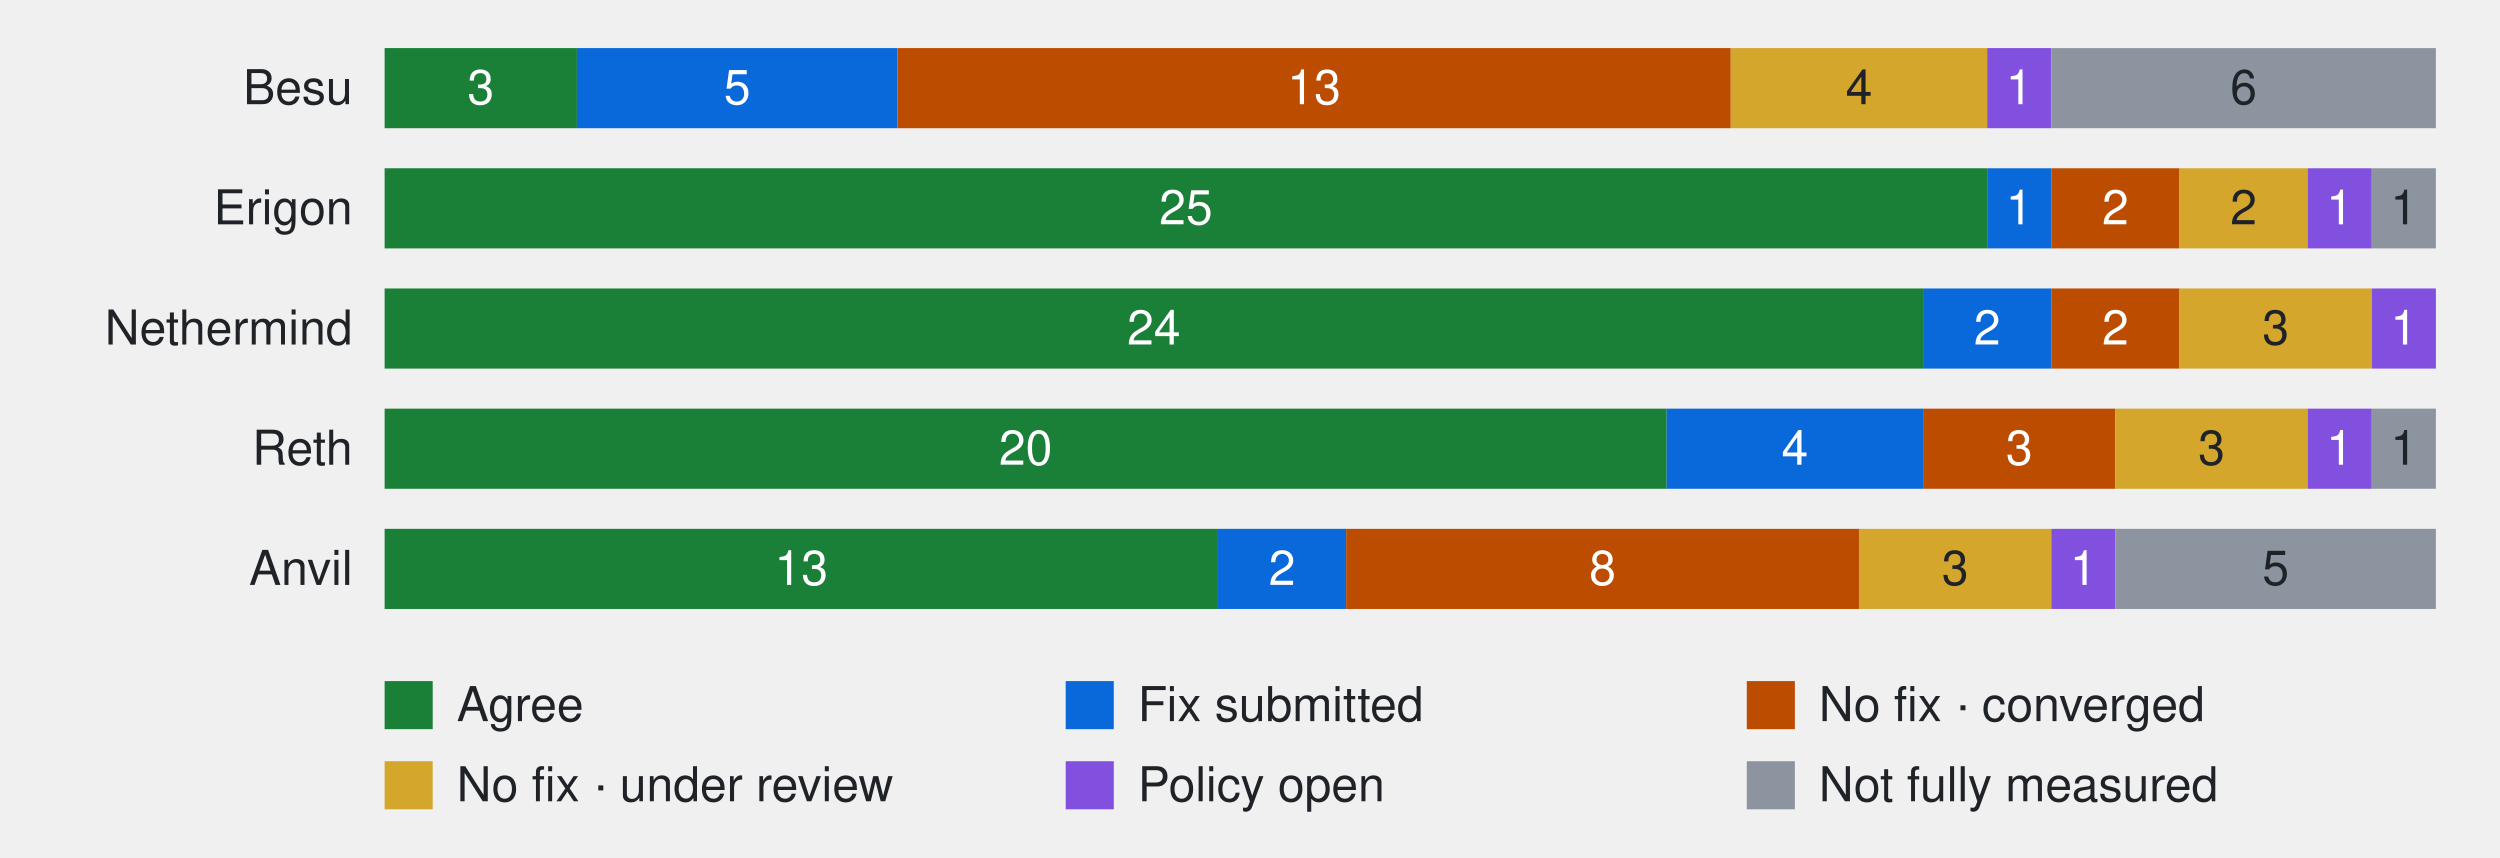
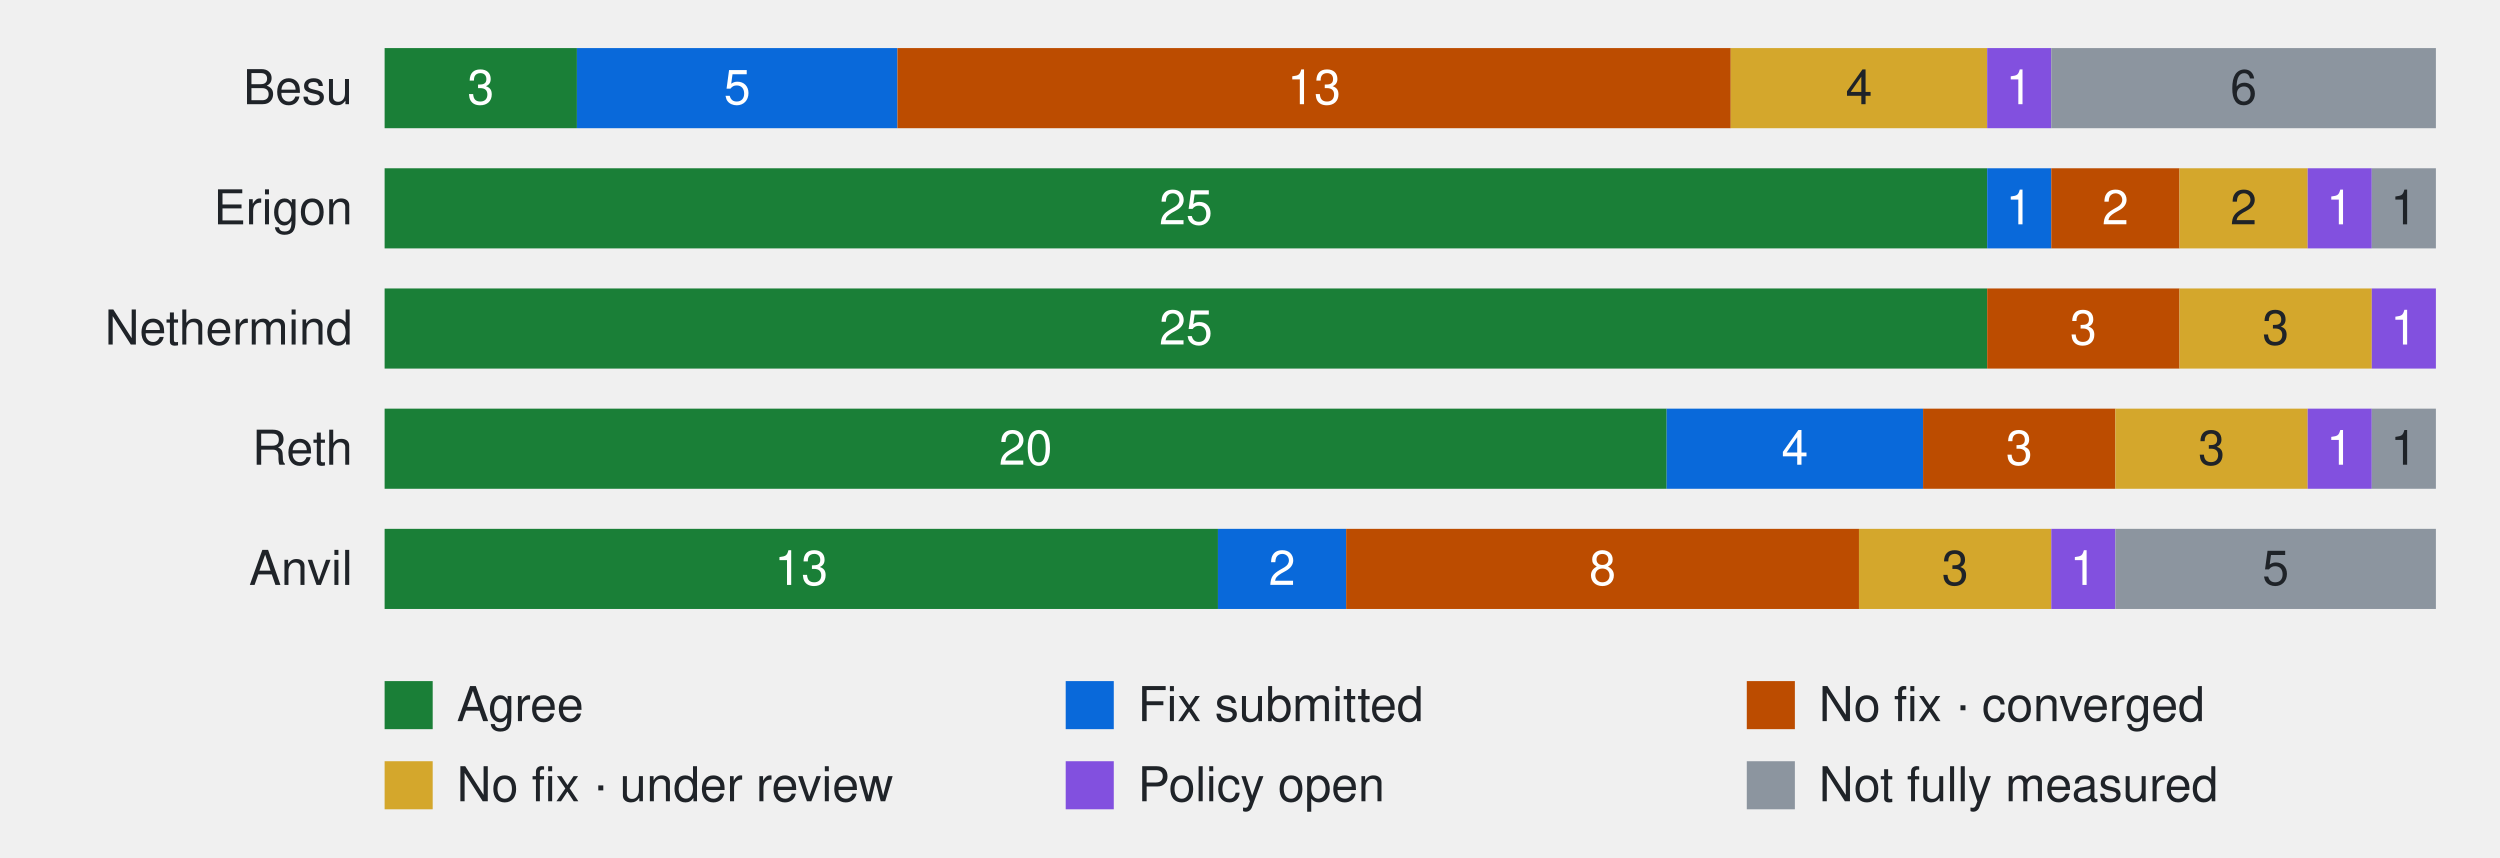
<svg xmlns="http://www.w3.org/2000/svg" width="624" height="214" viewBox="0 0 624 214" role="img" aria-labelledby="title">
  <style>text{font-family:-apple-system,BlinkMacSystemFont,"Segoe UI",Helvetica,Arial,sans-serif;font-size:12px}.label{fill:#1f2328}@media (prefers-color-scheme:dark){.label{fill:#e6edf3}}</style>
  <text class="label" x="88" y="26" text-anchor="end">Besu</text>
  <rect x="96" y="12" width="48" height="20" fill="#1a7f37" />
  <text x="120" y="26" text-anchor="middle" fill="#ffffff">3</text>
  <rect x="144" y="12" width="80" height="20" fill="#0969da" />
  <text x="184" y="26" text-anchor="middle" fill="#ffffff">5</text>
  <rect x="224" y="12" width="208" height="20" fill="#bc4c00" />
  <text x="328" y="26" text-anchor="middle" fill="#ffffff">13</text>
  <rect x="432" y="12" width="64" height="20" fill="#d4a72c" />
  <text x="464" y="26" text-anchor="middle" fill="#1f2328">4</text>
  <rect x="496" y="12" width="16" height="20" fill="#8250df" />
  <text x="504" y="26" text-anchor="middle" fill="#ffffff">1</text>
  <rect x="512" y="12" width="96" height="20" fill="#8c959f" />
  <text x="560" y="26" text-anchor="middle" fill="#1f2328">6</text>
  <text class="label" x="88" y="56" text-anchor="end">Erigon</text>
  <rect x="96" y="42" width="400" height="20" fill="#1a7f37" />
  <text x="296" y="56" text-anchor="middle" fill="#ffffff">25</text>
  <rect x="496" y="42" width="16" height="20" fill="#0969da" />
  <text x="504" y="56" text-anchor="middle" fill="#ffffff">1</text>
  <rect x="512" y="42" width="32" height="20" fill="#bc4c00" />
  <text x="528" y="56" text-anchor="middle" fill="#ffffff">2</text>
  <rect x="544" y="42" width="32" height="20" fill="#d4a72c" />
  <text x="560" y="56" text-anchor="middle" fill="#1f2328">2</text>
  <rect x="576" y="42" width="16" height="20" fill="#8250df" />
  <text x="584" y="56" text-anchor="middle" fill="#ffffff">1</text>
  <rect x="592" y="42" width="16" height="20" fill="#8c959f" />
  <text x="600" y="56" text-anchor="middle" fill="#1f2328">1</text>
  <text class="label" x="88" y="86" text-anchor="end">Nethermind</text>
-   <rect x="96" y="72" width="384" height="20" fill="#1a7f37" />
-   <text x="288" y="86" text-anchor="middle" fill="#ffffff">24</text>
-   <rect x="480" y="72" width="32" height="20" fill="#0969da" />
-   <text x="496" y="86" text-anchor="middle" fill="#ffffff">2</text>
-   <rect x="512" y="72" width="32" height="20" fill="#bc4c00" />
-   <text x="528" y="86" text-anchor="middle" fill="#ffffff">2</text>
+   <rect x="96" y="72" width="400" height="20" fill="#1a7f37" />
+   <text x="296" y="86" text-anchor="middle" fill="#ffffff">25</text>
+   <rect x="496" y="72" width="48" height="20" fill="#bc4c00" />
+   <text x="520" y="86" text-anchor="middle" fill="#ffffff">3</text>
  <rect x="544" y="72" width="48" height="20" fill="#d4a72c" />
  <text x="568" y="86" text-anchor="middle" fill="#1f2328">3</text>
  <rect x="592" y="72" width="16" height="20" fill="#8250df" />
  <text x="600" y="86" text-anchor="middle" fill="#ffffff">1</text>
  <text class="label" x="88" y="116" text-anchor="end">Reth</text>
  <rect x="96" y="102" width="320" height="20" fill="#1a7f37" />
  <text x="256" y="116" text-anchor="middle" fill="#ffffff">20</text>
  <rect x="416" y="102" width="64" height="20" fill="#0969da" />
  <text x="448" y="116" text-anchor="middle" fill="#ffffff">4</text>
  <rect x="480" y="102" width="48" height="20" fill="#bc4c00" />
  <text x="504" y="116" text-anchor="middle" fill="#ffffff">3</text>
  <rect x="528" y="102" width="48" height="20" fill="#d4a72c" />
  <text x="552" y="116" text-anchor="middle" fill="#1f2328">3</text>
  <rect x="576" y="102" width="16" height="20" fill="#8250df" />
  <text x="584" y="116" text-anchor="middle" fill="#ffffff">1</text>
  <rect x="592" y="102" width="16" height="20" fill="#8c959f" />
  <text x="600" y="116" text-anchor="middle" fill="#1f2328">1</text>
  <text class="label" x="88" y="146" text-anchor="end">Anvil</text>
  <rect x="96" y="132" width="208" height="20" fill="#1a7f37" />
  <text x="200" y="146" text-anchor="middle" fill="#ffffff">13</text>
  <rect x="304" y="132" width="32" height="20" fill="#0969da" />
  <text x="320" y="146" text-anchor="middle" fill="#ffffff">2</text>
  <rect x="336" y="132" width="128" height="20" fill="#bc4c00" />
  <text x="400" y="146" text-anchor="middle" fill="#ffffff">8</text>
  <rect x="464" y="132" width="48" height="20" fill="#d4a72c" />
  <text x="488" y="146" text-anchor="middle" fill="#1f2328">3</text>
  <rect x="512" y="132" width="16" height="20" fill="#8250df" />
  <text x="520" y="146" text-anchor="middle" fill="#ffffff">1</text>
  <rect x="528" y="132" width="80" height="20" fill="#8c959f" />
  <text x="568" y="146" text-anchor="middle" fill="#1f2328">5</text>
  <rect x="96" y="170" width="12" height="12" fill="#1a7f37" />
  <text class="label" x="114" y="180">Agree</text>
  <rect x="266" y="170" width="12" height="12" fill="#0969da" />
  <text class="label" x="284" y="180">Fix submitted</text>
  <rect x="436" y="170" width="12" height="12" fill="#bc4c00" />
  <text class="label" x="454" y="180">No fix · converged</text>
  <rect x="96" y="190" width="12" height="12" fill="#d4a72c" />
  <text class="label" x="114" y="200">No fix · under review</text>
  <rect x="266" y="190" width="12" height="12" fill="#8250df" />
  <text class="label" x="284" y="200">Policy open</text>
  <rect x="436" y="190" width="12" height="12" fill="#8c959f" />
  <text class="label" x="454" y="200">Not fully measured</text>
</svg>
